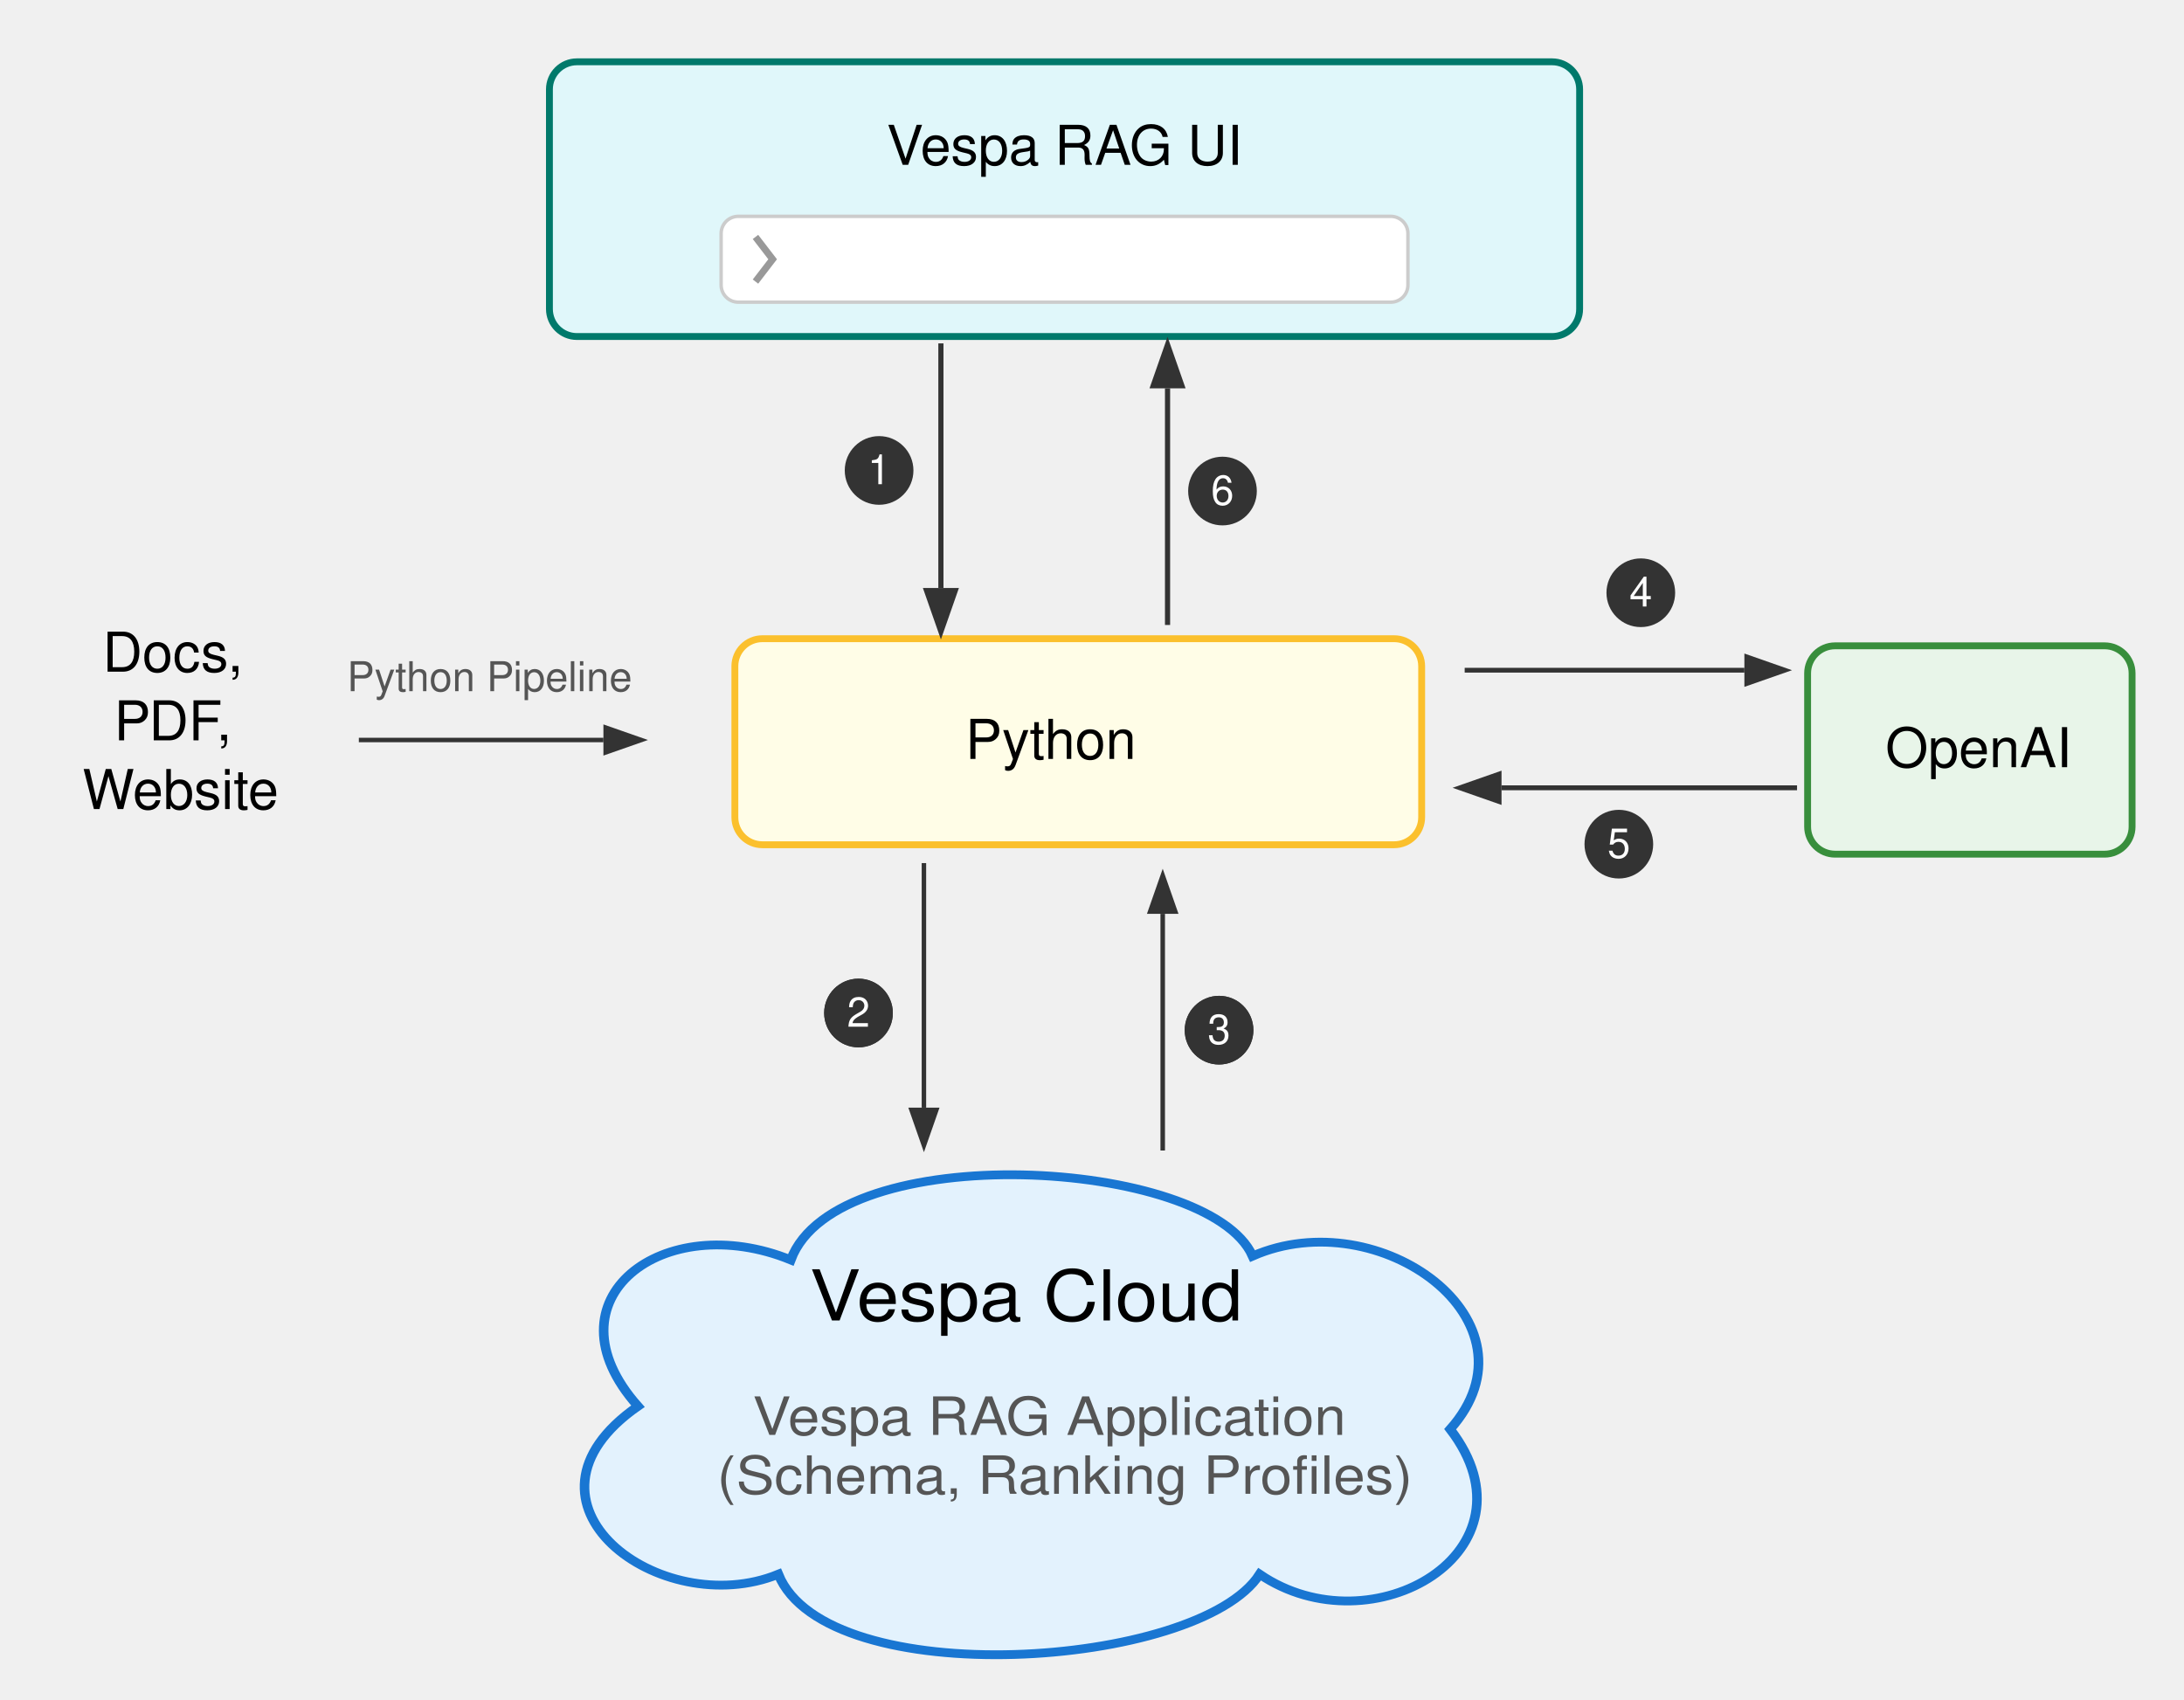
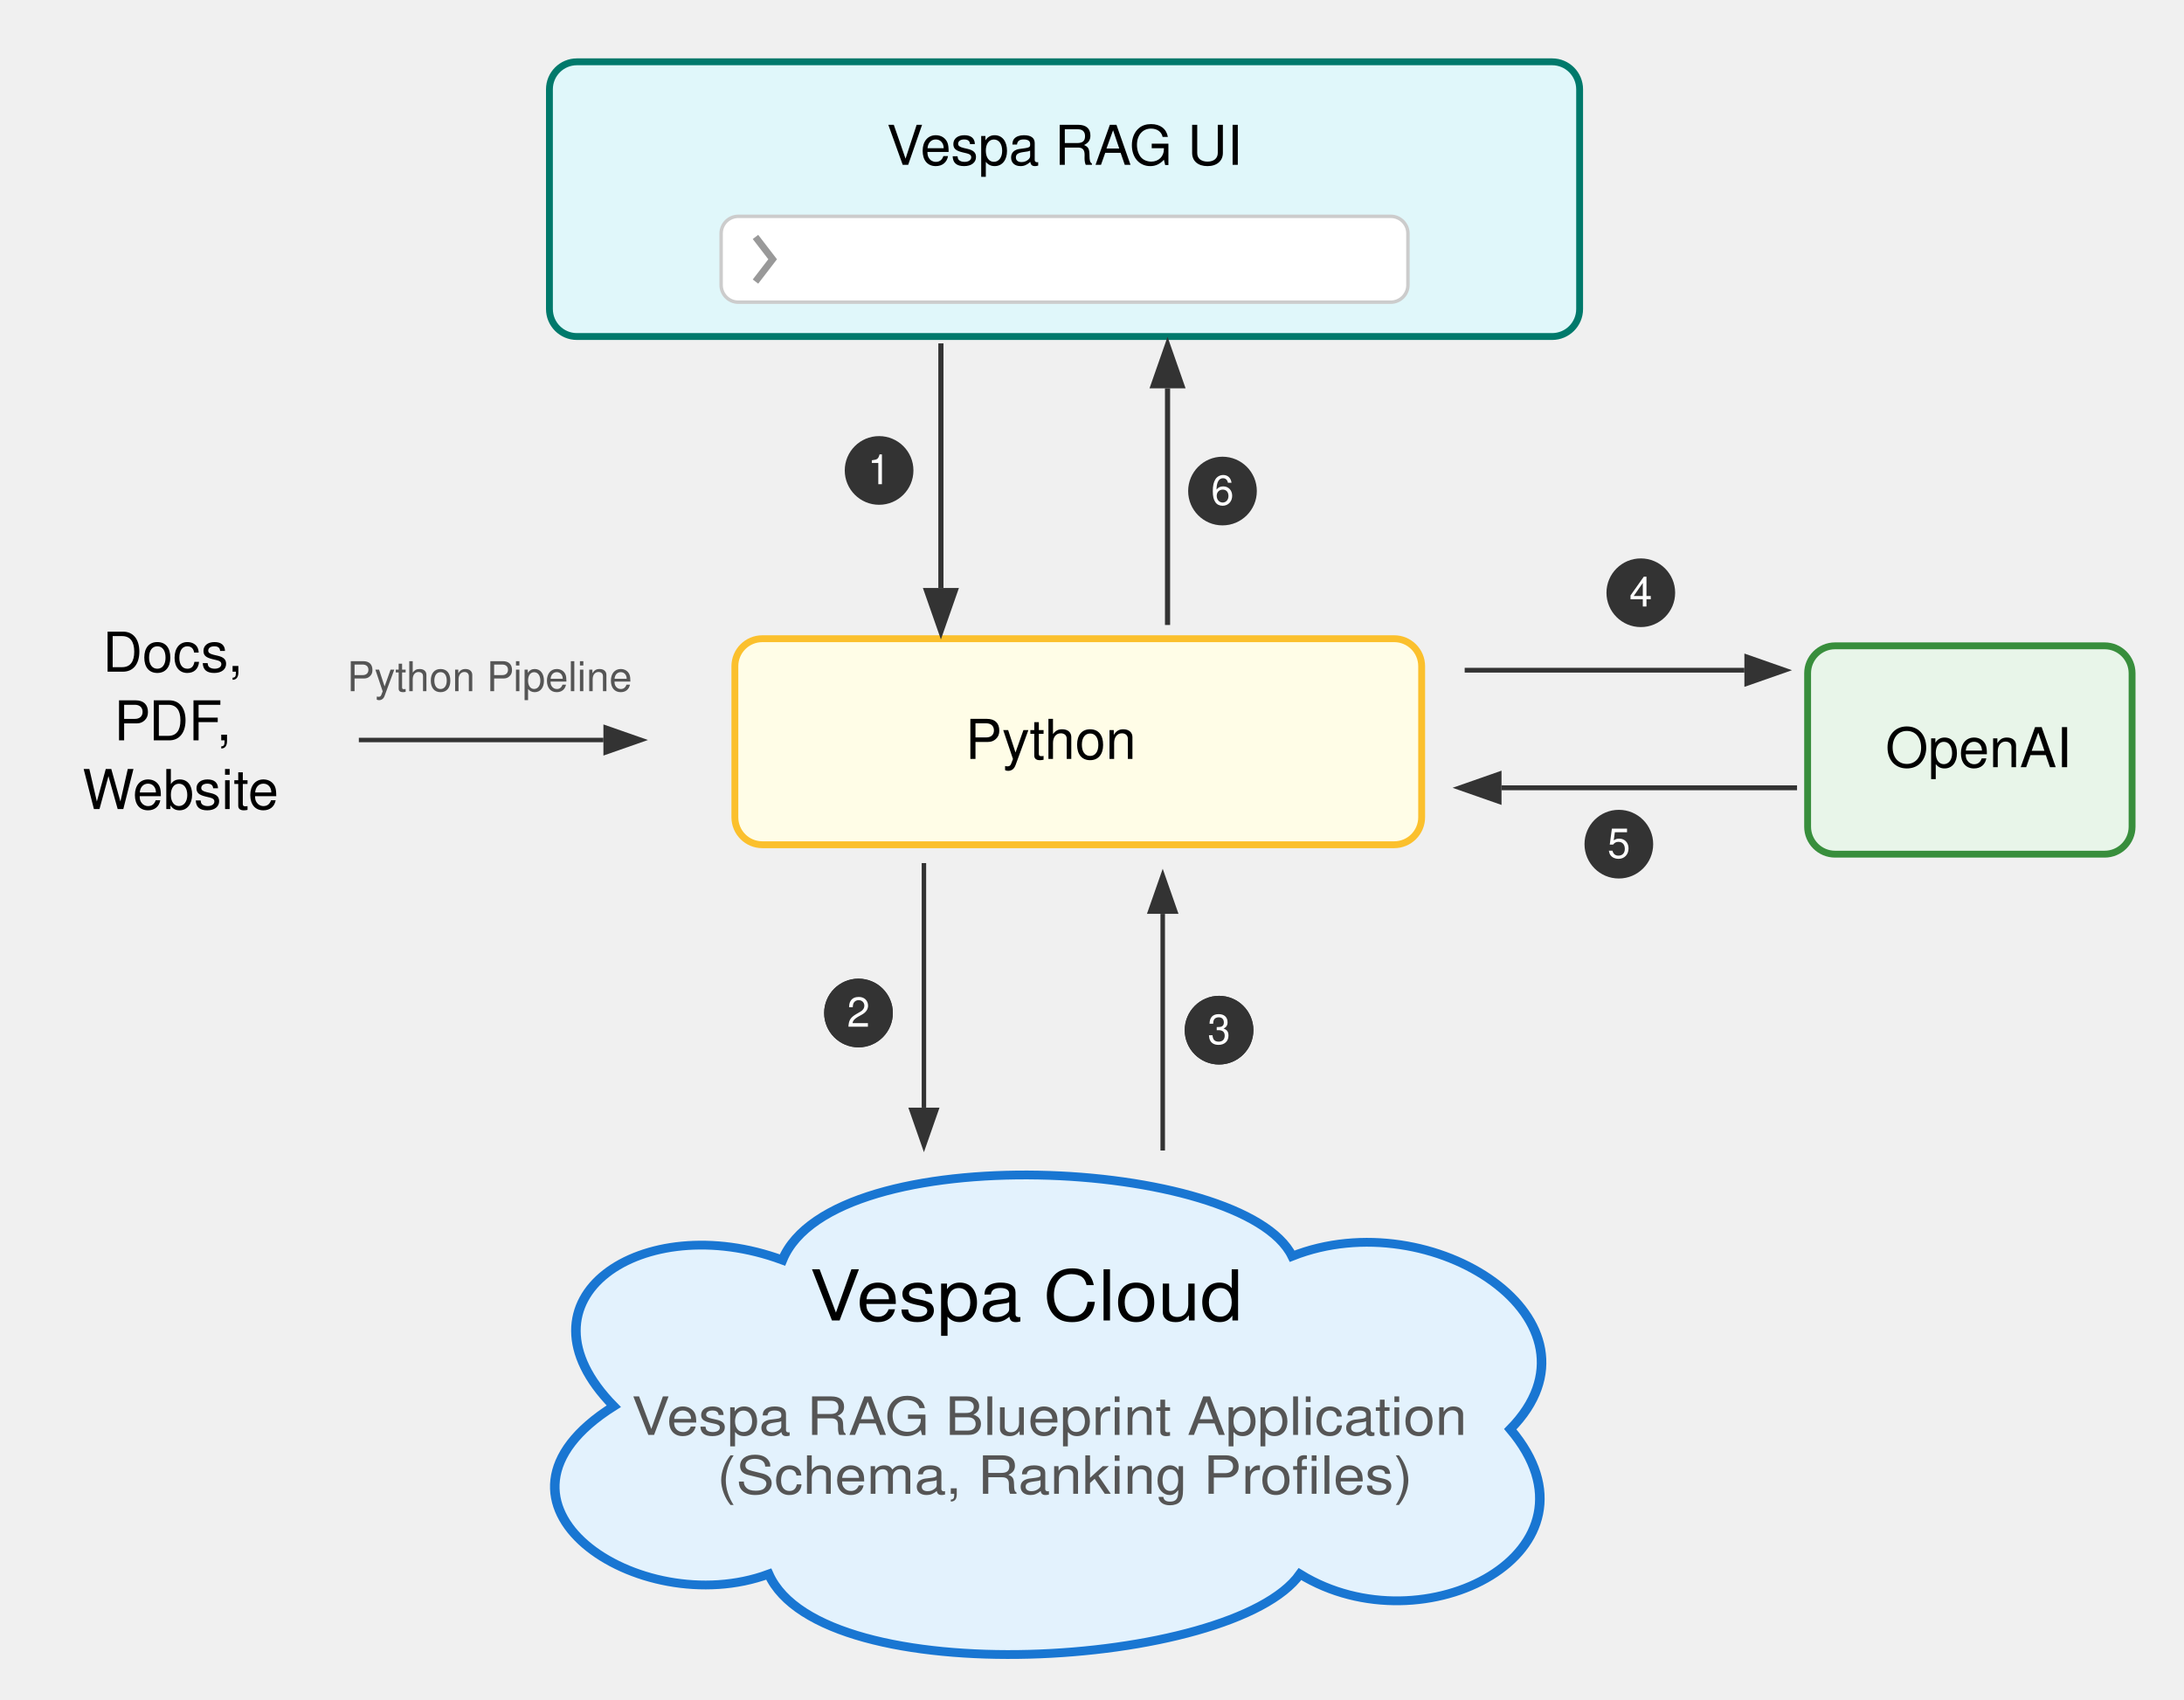
<svg xmlns="http://www.w3.org/2000/svg" width="636" height="495" viewBox="0 0 636 495" version="1.1" id="svg15">
  <defs id="defs1">
    <style id="style1">
      .box {
        stroke: #333;
        stroke-width: 2;
        fill: #fff;
        rx: 8;
        ry: 8;
      }
      .cloud {
        stroke: #333;
        stroke-width: 2;
        fill: #fff;
      }
      .text-label {
        font-family: 'Helvetica Neue', Helvetica, Arial, sans-serif;
        font-size: 16px;
        text-anchor: middle;
      }
      .small-text {
        font-family: 'Helvetica Neue', Helvetica, Arial, sans-serif;
        font-size: 12px;
        text-anchor: middle;
        fill: #555;
      }
      .arrow-line {
        stroke: #333;
        stroke-width: 1.5;
        marker-end: url(#arrowhead);
      }
      .circle-step {
        font-family: 'Helvetica Neue', Helvetica, Arial, sans-serif;
        font-size: 12px;
        text-anchor: middle;
        fill: white;
      }
      .circle-bg {
        fill: #333;
      }
    </style>
    <marker id="arrowhead" markerWidth="10" markerHeight="7" refX="0" refY="3.5" orient="auto">
      <polygon points="10,3.5 0,7 0,0 " fill="#333333" id="polygon1" />
    </marker>
    <marker id="arrowhead-6" markerWidth="10" markerHeight="7" refX="0" refY="3.5" orient="auto">
      <polygon points="0,7 0,0 10,3.5 " fill="#333333" id="polygon1-7" />
    </marker>
    <marker id="arrowhead-9" markerWidth="10" markerHeight="7" refX="0" refY="3.5" orient="auto">
      <polygon points="0,7 0,0 10,3.5 " fill="#333333" id="polygon1-1" />
    </marker>
    <marker id="arrowhead-62" markerWidth="10" markerHeight="7" refX="0" refY="3.5" orient="auto">
      <polygon points="0,7 0,0 10,3.5 " fill="#333333" id="polygon1-6" />
    </marker>
    <marker id="arrowhead-9-7" markerWidth="10" markerHeight="7" refX="0" refY="3.5" orient="auto">
      <polygon points="0,0 10,3.5 0,7 " fill="#333333" id="polygon1-1-9" />
    </marker>
    <marker id="arrowhead-9-7-2" markerWidth="10" markerHeight="7" refX="0" refY="3.5" orient="auto">
      <polygon points="10,3.5 0,7 0,0 " fill="#333333" id="polygon1-1-9-3" />
    </marker>
  </defs>
  <rect x="160" y="18" width="300" height="80" class="box" style="fill:#e0f7fa;stroke:#00796b" id="rect1" />
  <text x="310" y="48" class="text-label" id="text1">Vespa RAG UI</text>
  <rect x="210" y="63" width="200" height="25" rx="5" ry="5" style="fill:#ffffff;stroke:#cccccc" id="rect2" />
  <path d="m 220,69 5,6.5 -5,6.5" fill="none" stroke="#999999" stroke-width="2" id="path2" />
  <rect x="214" y="186" width="200" height="60" class="box" style="fill:#fffde7;stroke:#fbc02d" id="rect3" />
  <text x="306" y="221" class="text-label" id="text3">Python</text>
  <g id="g6" transform="matrix(1.390337,0,0,1.28022,127.9144,-83.94771)">
-     <path class="cloud" d="m 41.619,385.447 c -20.02,-24.413 5.431,-45.047 32.005,-33.279 9.652,-28.044 87.57,-23.249 96.729,-0.872 26.574,-12.64 61.405,14.968 41.385,39.381 19.526,27.608 -16.292,50.422 -39.904,32.987 -12.751,21.506 -90.669,27.172 -100.815,0 -24.599,10.897 -58.443,-16.275 -29.4,-38.217 z" style="fill:#e3f2fd;stroke:#1976d2" id="path3" />
+     <path class="cloud" d="m 36.551,385.448 c -22.098,-24.392 5.994,-45.008 35.327,-33.25 10.654,-28.02 96.66,-23.229 106.769,-0.871 29.332,-12.629 67.778,14.955 45.68,39.347 21.553,27.584 -17.983,50.378 -44.045,32.958 -14.074,21.487 -100.079,27.149 -111.279,0 C 41.85,434.52 4.494,407.371 36.551,385.448 Z" style="fill:#e3f2fd;stroke:#1976d2" id="path3" />
    <text x="122.936" y="365.944" class="text-label" id="text4">Vespa Cloud</text>
-     <text x="127.785" y="391.971" class="small-text" id="text5">Vespa RAG Application</text>
+     <text x="127.785" y="391.971" class="small-text" id="text5">Vespa RAG Blueprint Application</text>
    <text x="131.032" y="405.364" class="small-text" id="text6">(Schema, Ranking Profiles)</text>
  </g>
  <rect x="526.393" y="188.071" width="94.487" height="60.674" class="box" style="fill:#e8f5e9;stroke:#388e3c" id="rect6" />
  <text x="576.183" y="223.408" class="text-label" id="text7">OpenAI</text>
  <text x="52.571" y="195.6" class="text-label" id="text8">
    <tspan id="tspan15" x="52.571" y="195.6">Docs,</tspan>
    <tspan id="tspan16" x="52.571" y="215.6">PDF,</tspan>
    <tspan x="52.571" y="235.6" id="tspan17">Website</tspan>
  </text>
  <text x="142.571" y="201.286" class="small-text" id="text9">Python Pipeline</text>
  <path class="arrow-line" d="m 274,100 v 71.221" id="path10" />
  <path class="arrow-line" d="m 104.5,215.498 h 71.221" id="path10-2" style="stroke:#333333;stroke-width:1.297;marker-end:url(#arrowhead-9)" />
  <path class="arrow-line" d="m 426.528,195.173 h 81.453" id="path10-2-2" style="stroke:#333333;stroke-width:1.387;marker-end:url(#arrowhead-9-7)" />
  <path class="arrow-line" d="M 523.315,229.418 H 437.258" id="path10-2-2-7" style="stroke:#333333;stroke-width:1.426;marker-end:url(#arrowhead-9-7-2)" />
  <path class="arrow-line" d="m 269.055,251.343 v 71.221" id="path10-5" style="stroke:#333333;stroke-width:1.297;marker-end:url(#arrowhead-6)" />
  <circle cx="256" cy="137" r="10" class="circle-bg" id="circle10" />
  <text x="256" y="141" class="circle-step" id="text10">1</text>
  <circle cx="250" cy="295" r="10" class="circle-bg" id="circle11" />
  <text x="250" y="299" class="circle-step" id="text11">2</text>
  <circle cx="250" cy="295" r="10" class="circle-bg" id="circle12" />
  <text x="250" y="299" class="circle-step" id="text12">2</text>
  <circle cx="355" cy="300" r="10" class="circle-bg" id="circle11-0" style="fill:#333333" />
  <text x="355" y="304" class="circle-step" id="text11-9" style="font-size:12px;font-family:'Helvetica Neue', Helvetica, Arial, sans-serif;text-anchor:middle;fill:#ffffff">2</text>
  <circle cx="355" cy="300" r="10" class="circle-bg" id="circle12-3" style="fill:#333333" />
  <text x="355" y="304" class="circle-step" id="text12-6" style="font-size:12px;font-family:'Helvetica Neue', Helvetica, Arial, sans-serif;text-anchor:middle;fill:#ffffff">3</text>
  <circle cx="477.818" cy="172.616" class="circle-bg" id="circle13" r="10" />
  <text x="477.818" y="176.616" class="circle-step" id="text13">4</text>
  <circle cx="471.421" cy="245.832" class="circle-bg" id="circle14" r="10" />
  <text x="471.421" y="249.832" class="circle-step" id="text14">5</text>
  <path class="arrow-line" d="M 340,182 V 113.083" id="path15" />
  <path class="arrow-line" d="M 338.594,335.043 V 266.126" id="path15-1" style="stroke:#333333;stroke-width:1.313;marker-end:url(#arrowhead-62)" />
  <circle cx="356" cy="143" r="10" class="circle-bg" id="circle15" />
  <text x="356" y="147" class="circle-step" id="text15">6</text>
</svg>
